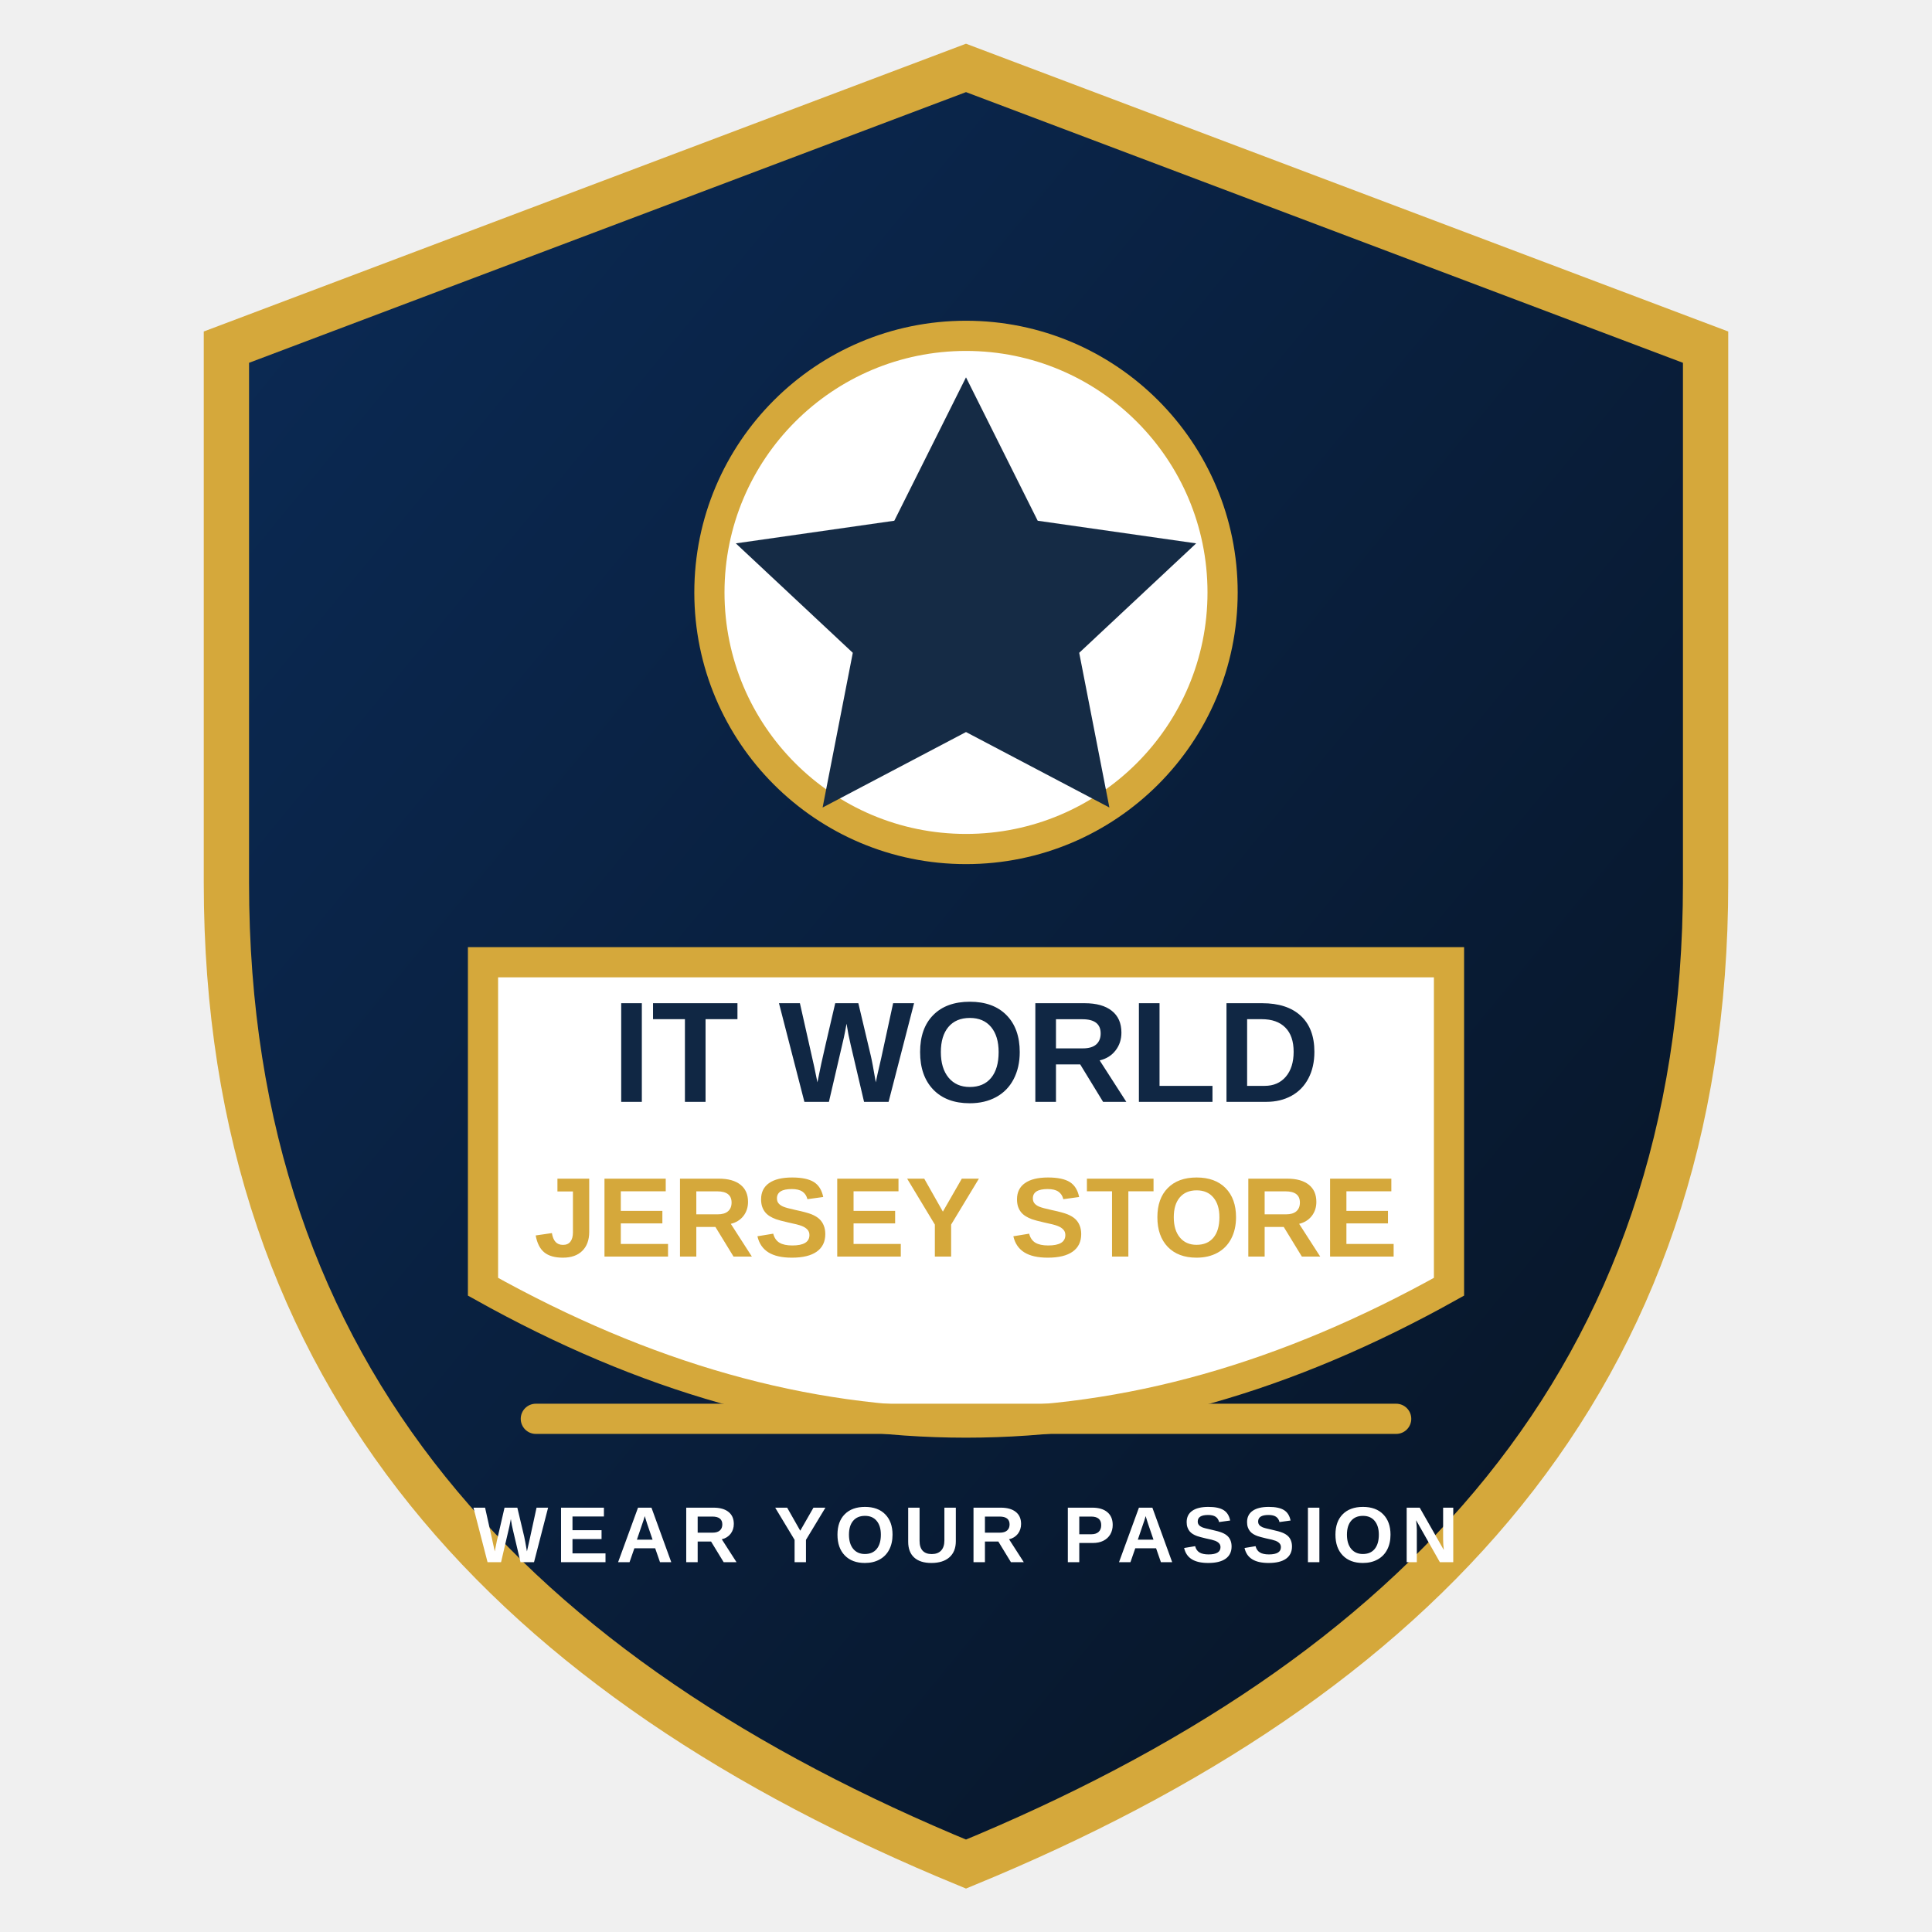
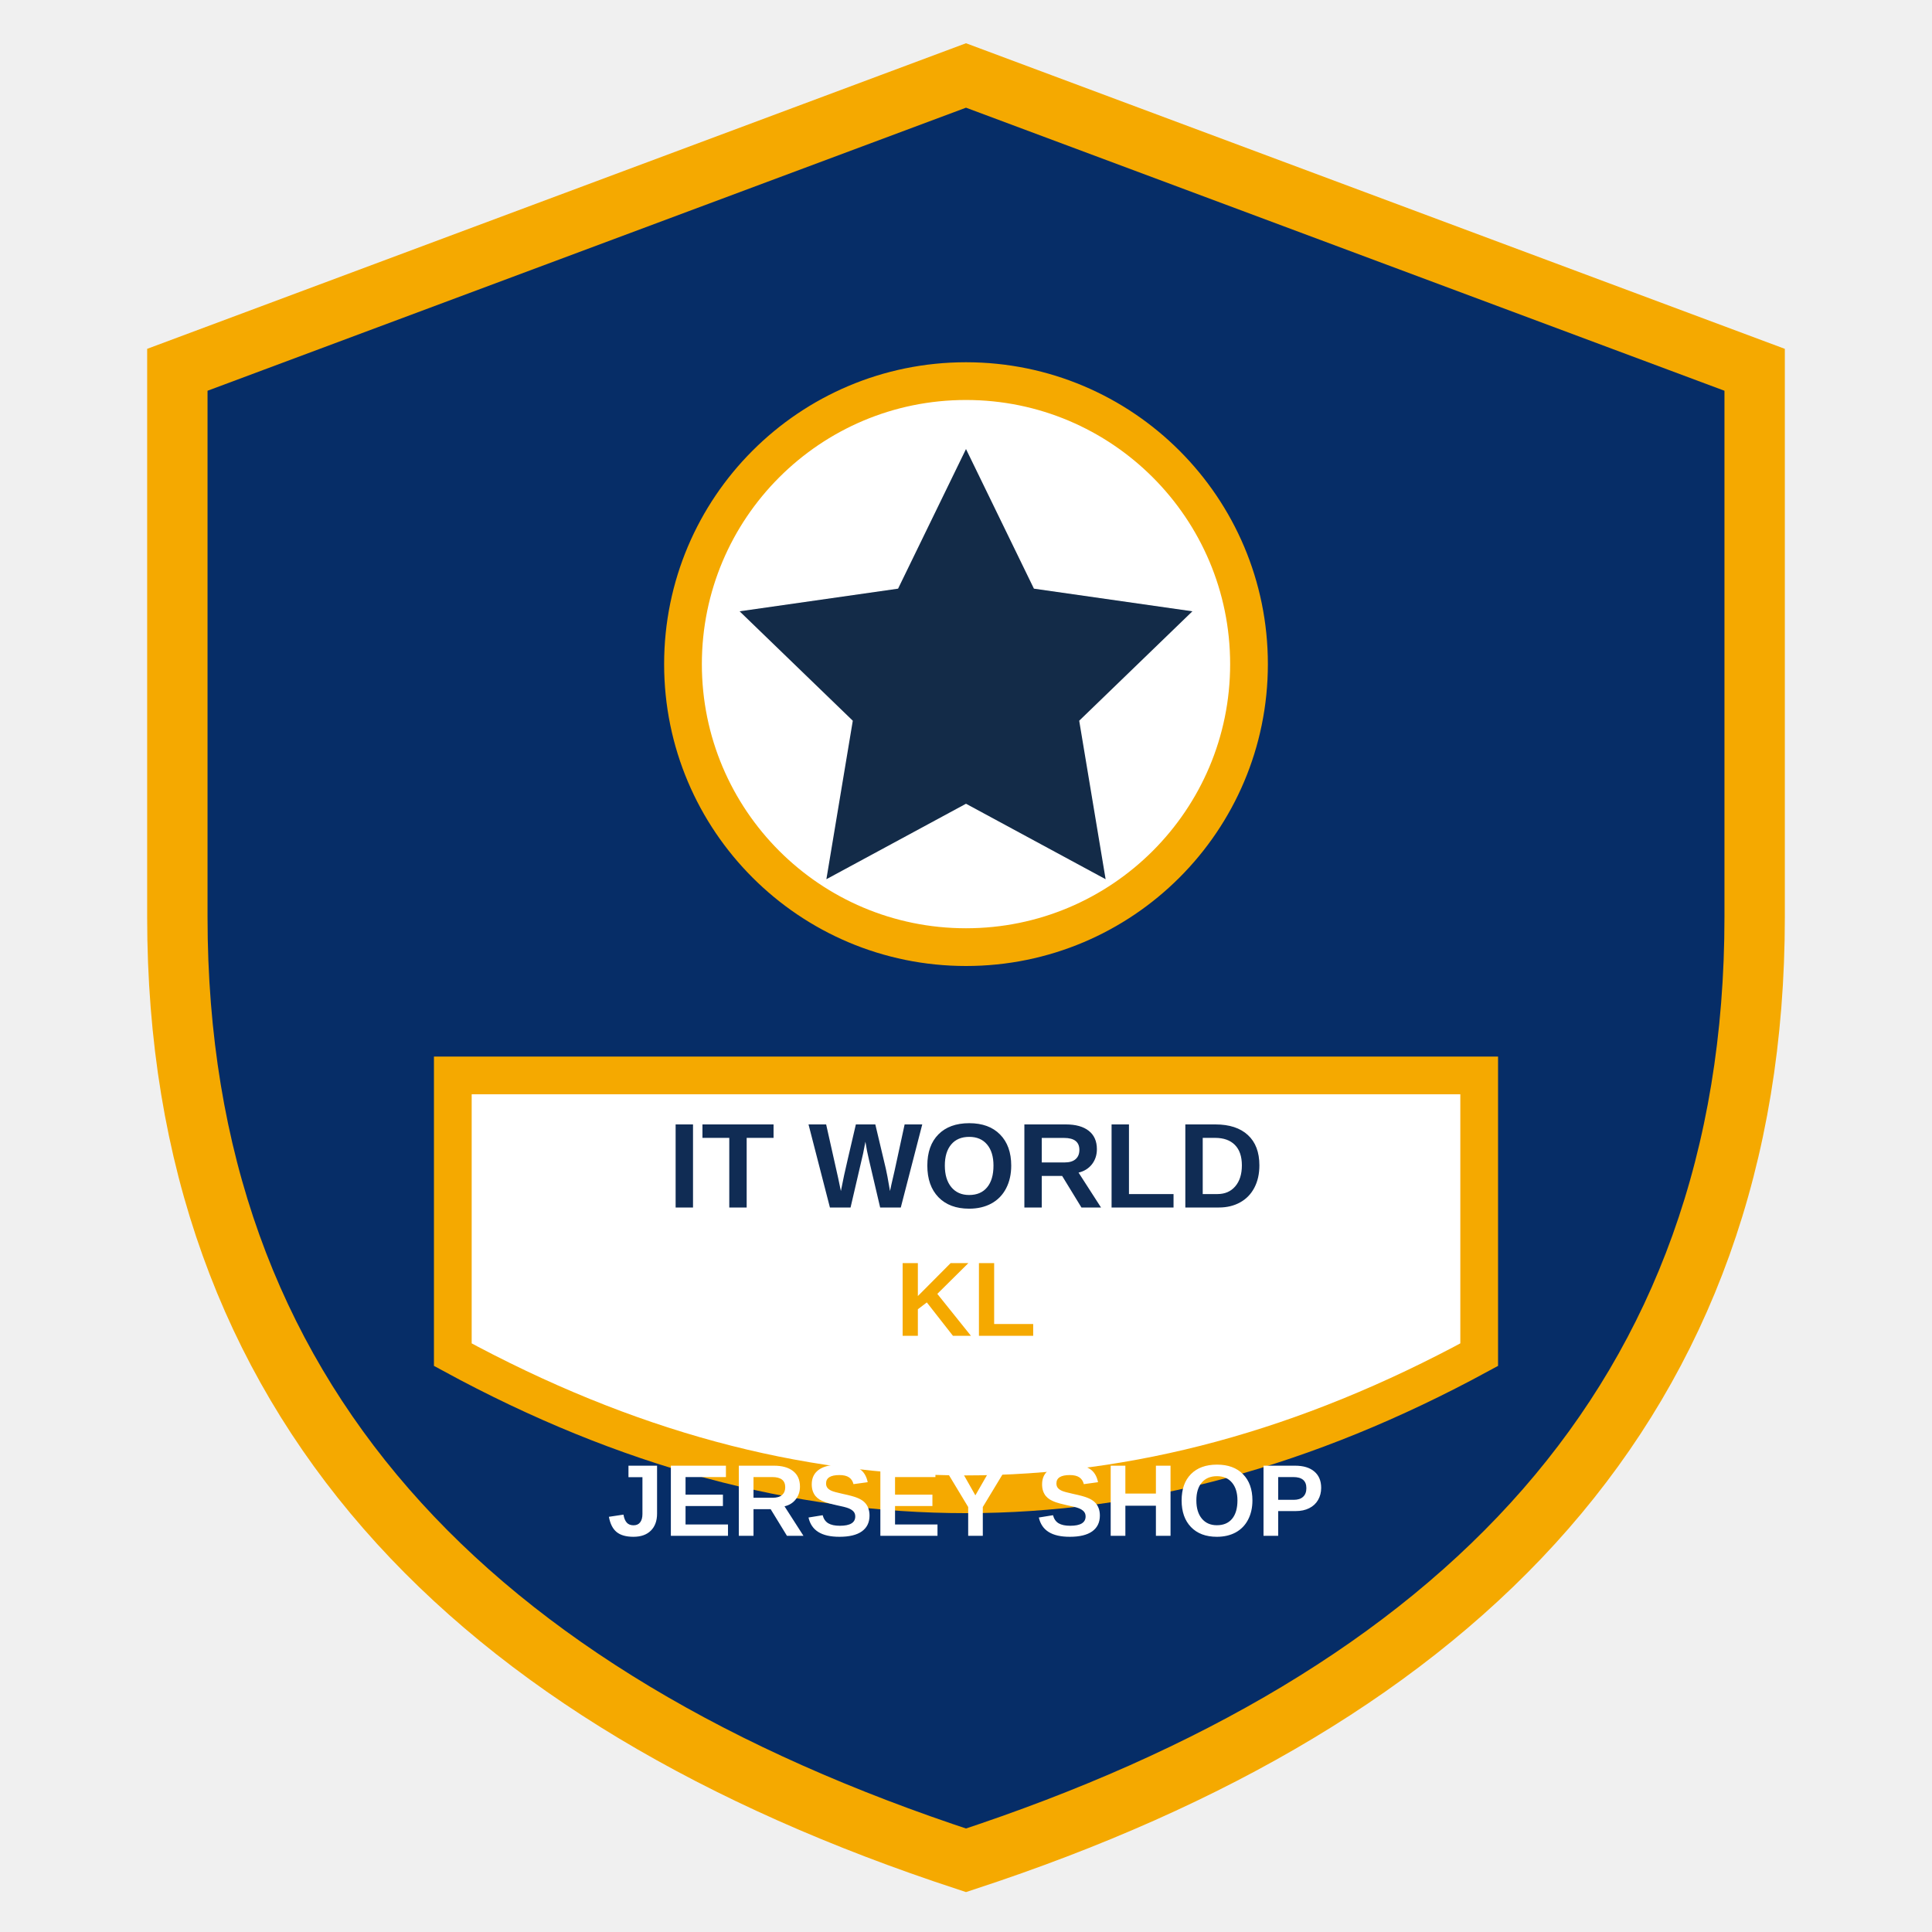
- <svg xmlns="http://www.w3.org/2000/svg" viewBox="0 0 512 512" role="img" aria-labelledby="t d">
-   <defs>
-     <linearGradient id="g" x1="0" y1="0" x2="1" y2="1">
-       <stop offset="0" stop-color="#0b2b57" />
-       <stop offset="1" stop-color="#071322" />
-     </linearGradient>
-   </defs>
-   <path d="M256 18 452 92v142c0 132-77 211-196 260C137 445 60 366 60 234V92Z" fill="url(#g)" stroke="#d5a83b" stroke-width="12" />
-   <circle cx="256" cy="157" r="68" fill="#fff" stroke="#d5a83b" stroke-width="8" />
-   <path d="M256 100 275 138l42 6-31 29 8 41-38-20-38 20 8-41-31-29 42-6Z" fill="#152b45" />
-   <path d="M128 255h256v86c-43 24-85 36-128 36s-85-12-128-36Z" fill="#fff" stroke="#d5a83b" stroke-width="8" />
-   <text x="256" y="292" text-anchor="middle" font-family="Arial,Helvetica,sans-serif" font-size="38" font-weight="900" fill="#102744">IT WORLD</text>
-   <text x="256" y="333" text-anchor="middle" font-family="Arial,Helvetica,sans-serif" font-size="30" font-weight="900" fill="#d5a83b">JERSEY STORE</text>
-   <path d="M142 376h228" stroke="#d5a83b" stroke-width="8" stroke-linecap="round" />
-   <text x="256" y="414" text-anchor="middle" font-family="Arial,Helvetica,sans-serif" font-size="21" font-weight="700" fill="#fff" letter-spacing="2">WEAR YOUR PASSION</text>
+ <svg xmlns="http://www.w3.org/2000/svg" viewBox="0 0 512 512" role="img" aria-labelledby="t">
+   <path d="M256 20 465 98v145c0 128-78 207-209 250C125 450 47 371 47 243V98Z" fill="#062d67" stroke="#f5a900" stroke-width="16" />
+   <circle cx="256" cy="176" r="75" fill="#fff" stroke="#f5a900" stroke-width="10" />
+   <path d="m256 119 18 37 42 6-30 29 7 42-37-20-37 20 7-42-30-29 42-6Z" fill="#132b48" />
+   <path d="M120 285h272v74c-46 25-91 37-136 37s-90-12-136-37Z" fill="#fff" stroke="#f5a900" stroke-width="10" />
+   <text x="256" y="320" text-anchor="middle" font-family="Arial" font-size="32" font-weight="900" fill="#102c54">IT WORLD</text>
+   <text x="256" y="354" text-anchor="middle" font-family="Arial" font-size="28" font-weight="900" fill="#f5a900">KL</text>
+   <text x="256" y="407" text-anchor="middle" font-family="Arial" font-size="27" font-weight="900" fill="#fff">JERSEY SHOP</text>
</svg>
